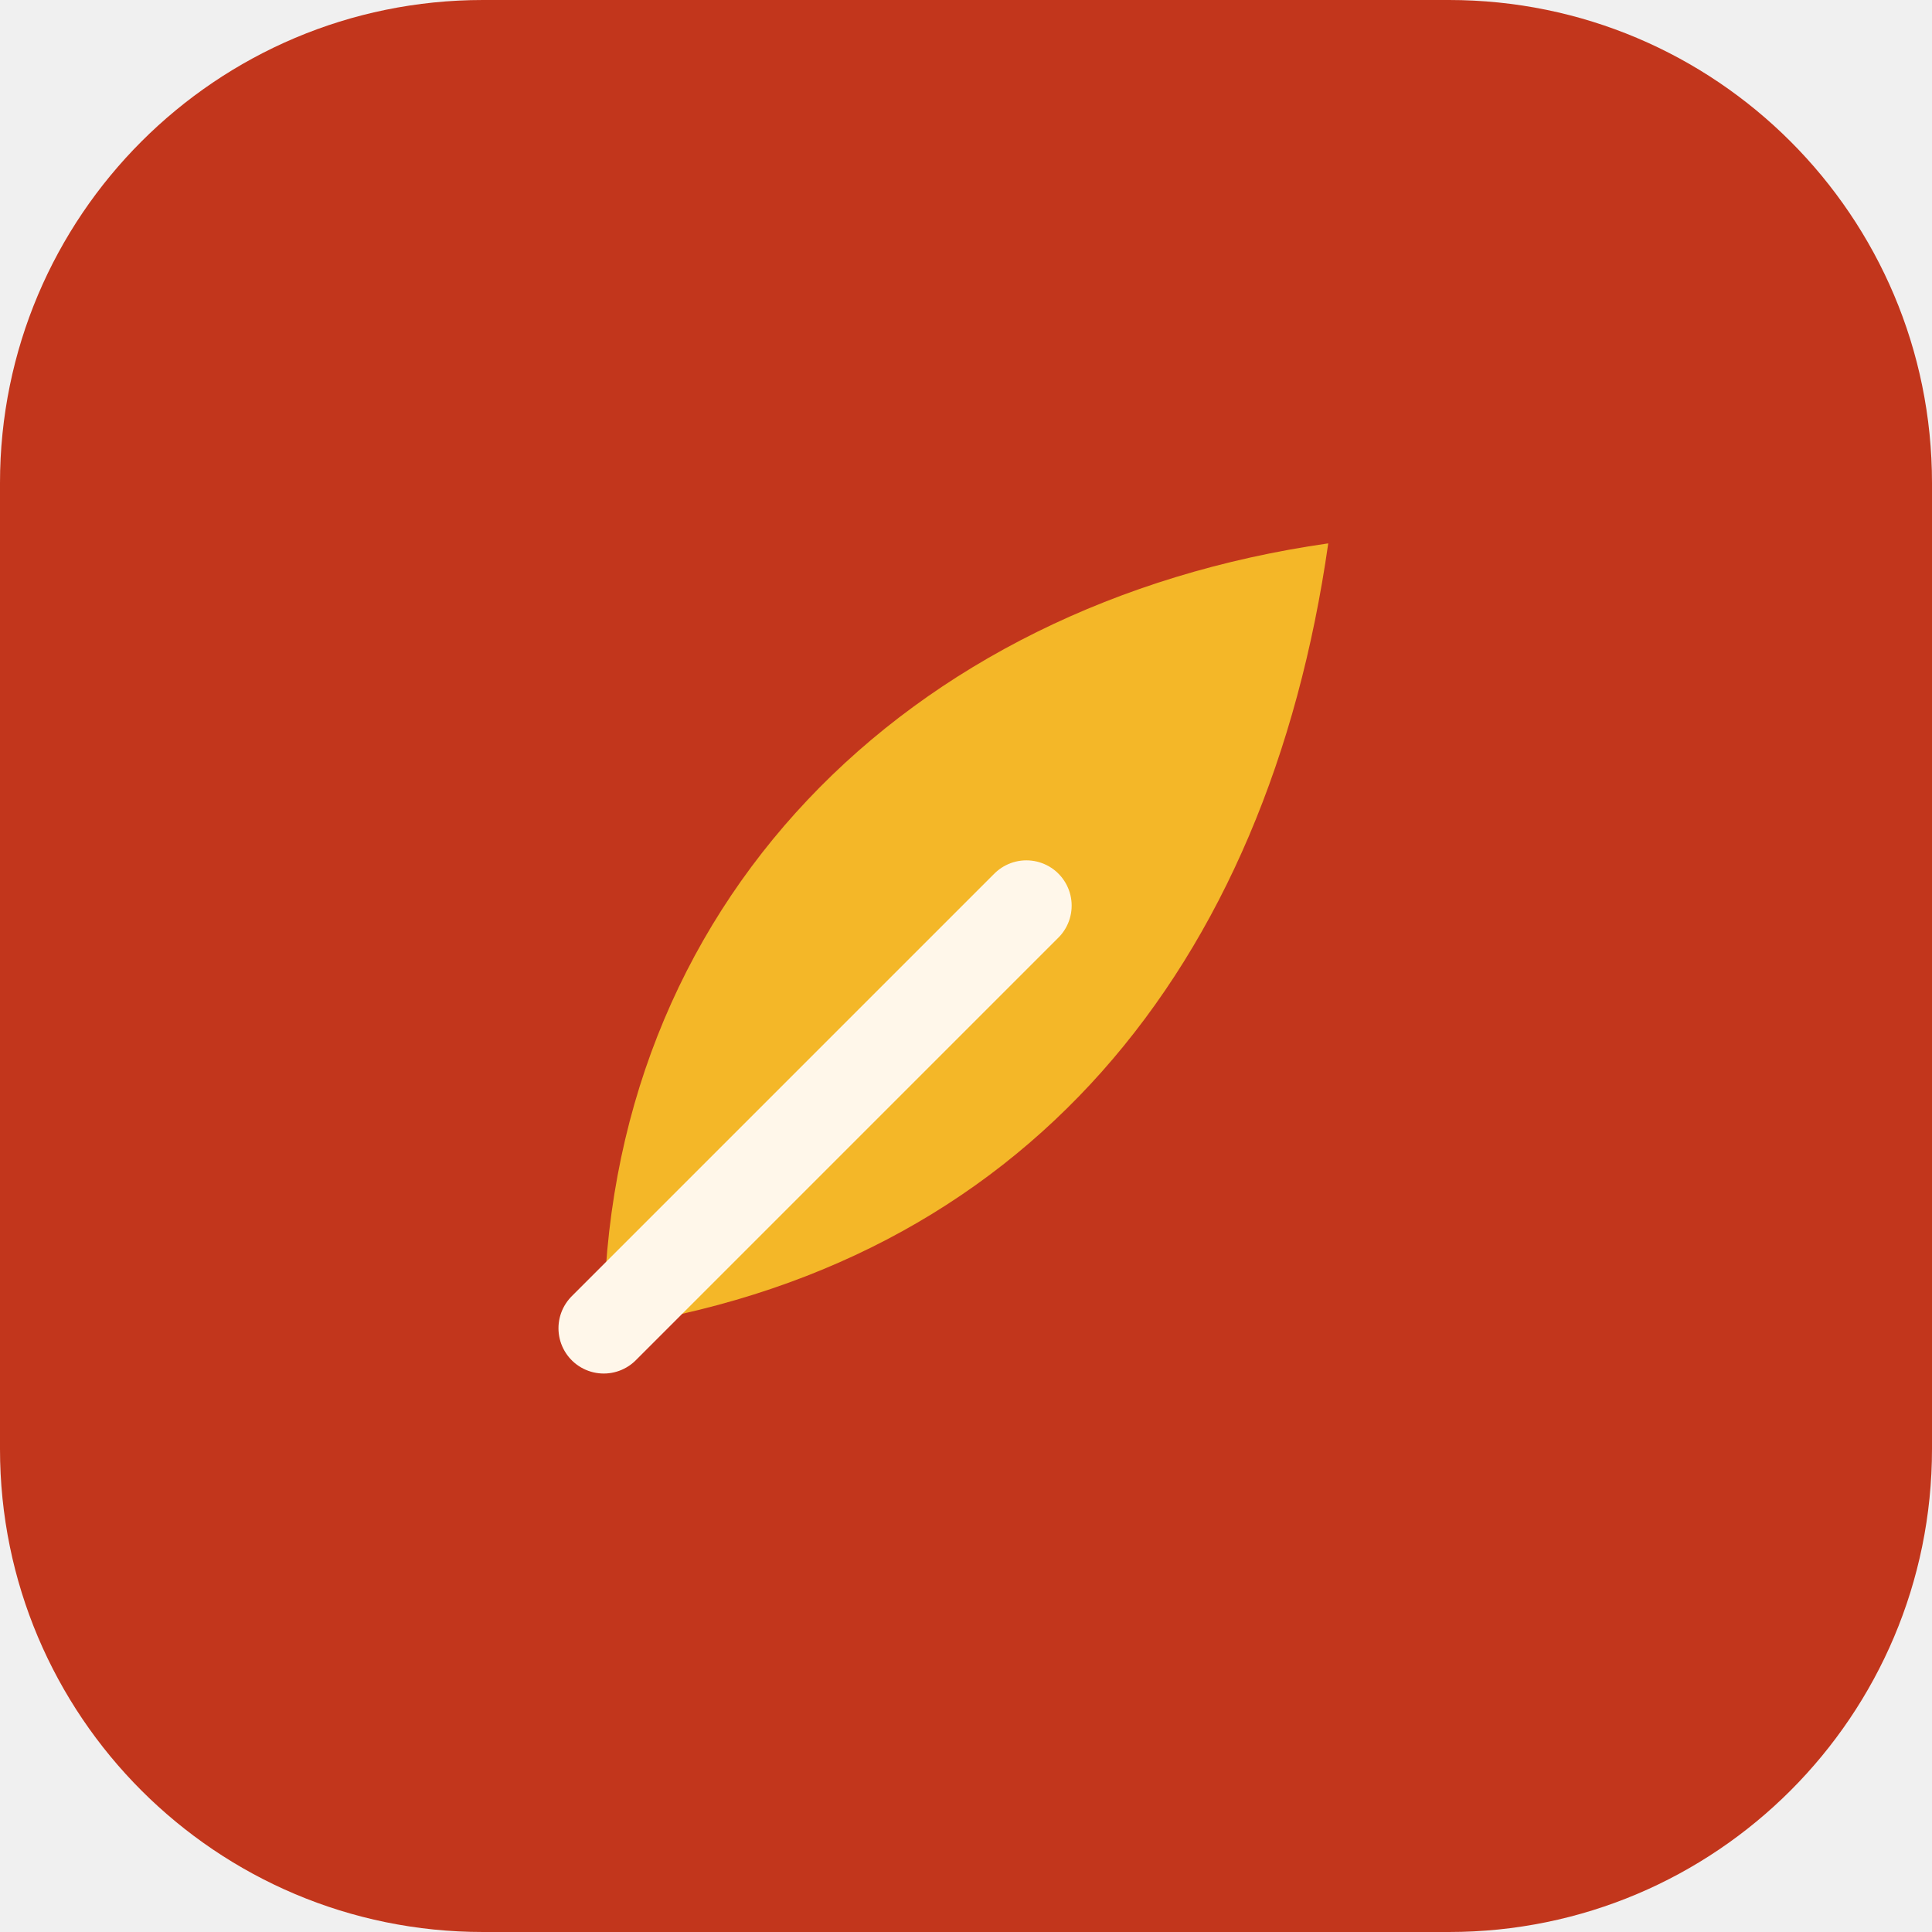
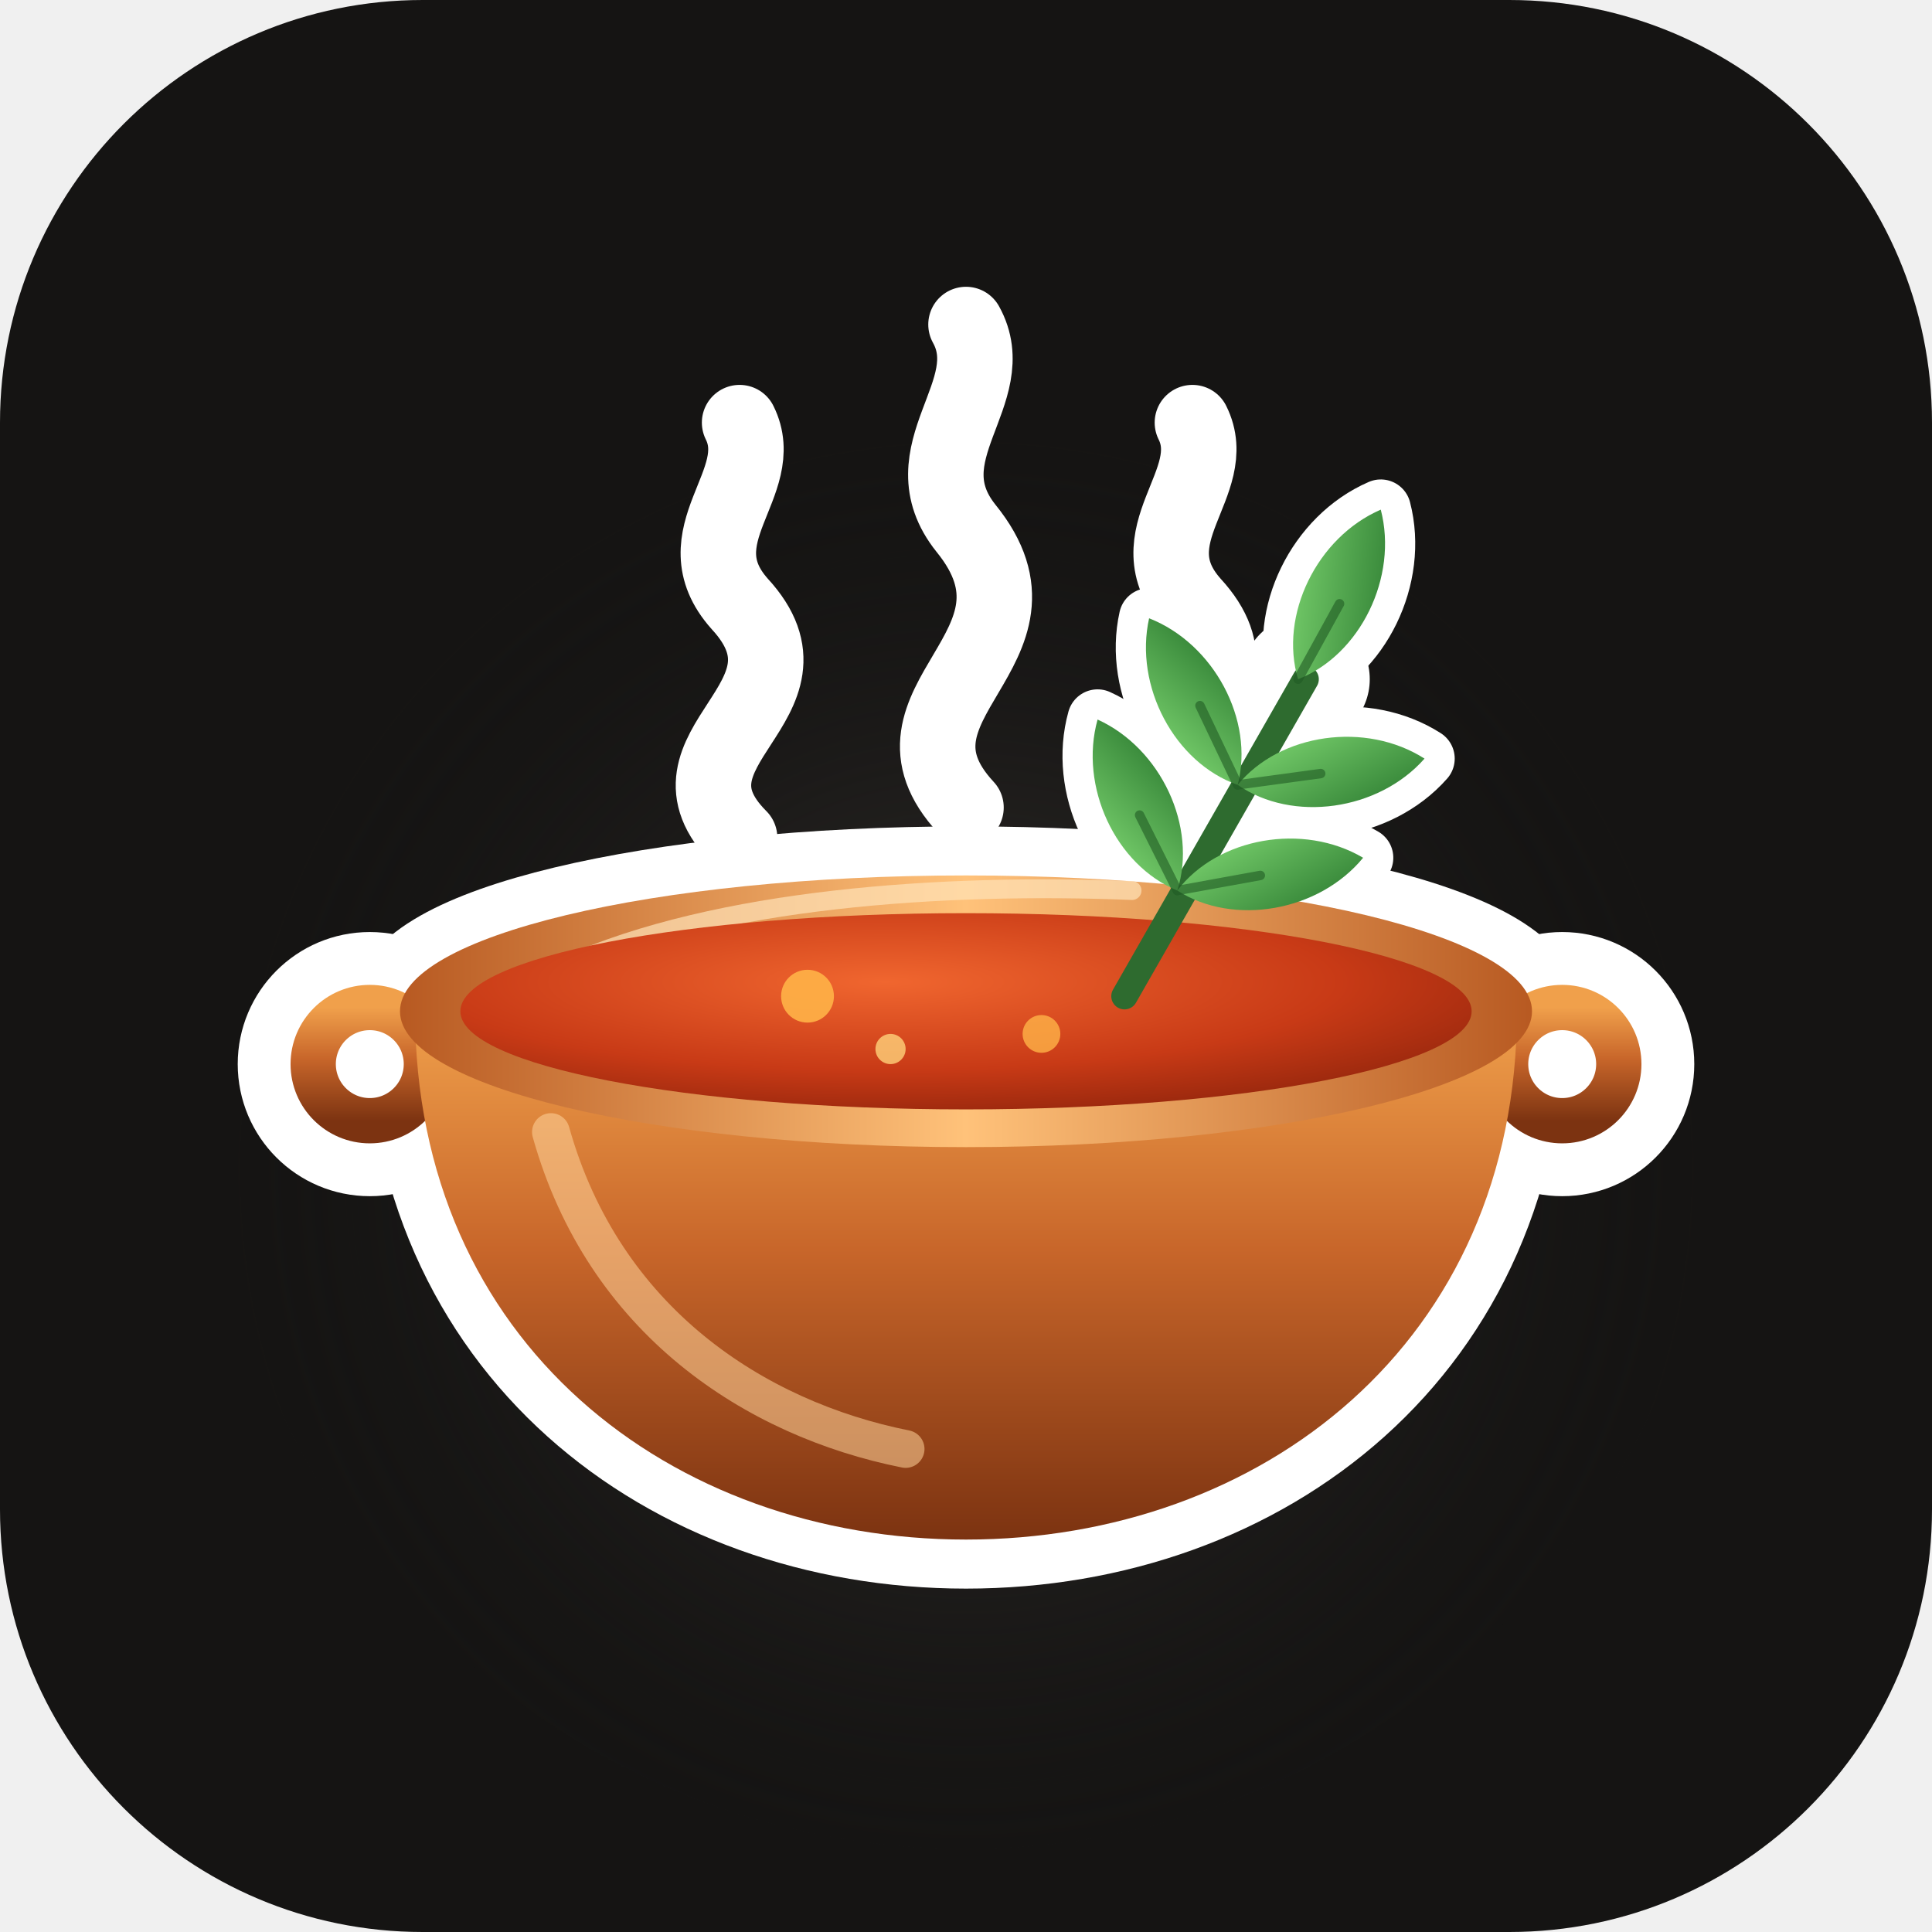
- <svg xmlns="http://www.w3.org/2000/svg" viewBox="0 0 64 64">
-   <rect width="64" height="64" rx="16" fill="#C2361C" />
-   <path d="M20 44c0-14 10-24 24-26-2 14-10 24-24 26z" fill="#F4B728" />
-   <path d="M20 44l14-14" stroke="#FFF7EA" stroke-width="3" stroke-linecap="round" />
+ <svg xmlns="http://www.w3.org/2000/svg" viewBox="0 0 512 512">
+   <rect width="512" height="512" rx="112" fill="#151413" />
+   <defs>
+     <linearGradient id="copper" x1="0" y1="0" x2="0" y2="1">
+       <stop offset="0" stop-color="#F0A04B" />
+       <stop offset="0.45" stop-color="#C8662A" />
+       <stop offset="1" stop-color="#7C3311" />
+     </linearGradient>
+     <linearGradient id="copperRim" x1="0" y1="0" x2="1" y2="0">
+       <stop offset="0" stop-color="#B85A22" />
+       <stop offset="0.5" stop-color="#FFC27A" />
+       <stop offset="1" stop-color="#B85A22" />
+     </linearGradient>
+     <radialGradient id="curry" cx="0.42" cy="0.35" r="0.75">
+       <stop offset="0" stop-color="#F0662F" />
+       <stop offset="0.6" stop-color="#C83A16" />
+       <stop offset="1" stop-color="#8E230B" />
+     </radialGradient>
+     <linearGradient id="leaf" x1="0" y1="0" x2="1" y2="1">
+       <stop offset="0" stop-color="#7BD36F" />
+       <stop offset="1" stop-color="#2E7D32" />
+     </linearGradient>
+     <radialGradient id="glow" cx="0.5" cy="0.55" r="0.5">
+       <stop offset="0" stop-color="#3A3633" />
+       <stop offset="1" stop-color="#151413" stop-opacity="0" />
+     </radialGradient>
+     <path id="cl" d="M0 0 C 13 -12, 36 -12, 50 0 C 36 12, 13 12, 0 0 Z" />
+     <g id="sprig">
+       <use href="#cl" transform="translate(312 236) rotate(-115)" />
+       <use href="#cl" transform="translate(312 236) rotate(-10)" />
+       <use href="#cl" transform="translate(328 208) rotate(-118)" />
+       <use href="#cl" transform="translate(328 208) rotate(-8)" />
+       <use href="#cl" transform="translate(344 180) rotate(-64)" />
+     </g>
+   </defs>
+   <circle cx="256" cy="290" r="200" fill="url(#glow)" />
+   <g fill="none" stroke="#FFFFFF" stroke-linecap="round" stroke-width="20">
+     <path d="M196 222 C 172 198, 220 186, 196 160 C 180 142, 204 128, 196 112" />
+     <path d="M256 214 C 230 186, 282 172, 256 140 C 240 120, 266 104, 256 86" />
+     <path d="M316 222 C 292 198, 340 186, 316 160 C 300 142, 324 128, 316 112" />
+   </g>
+   <g fill="#FFFFFF" stroke="#FFFFFF" stroke-width="26" stroke-linejoin="round">
+     <path d="M110 268 C 110 356, 178 408, 256 408 C 334 408, 402 356, 402 268 Z" />
+     <ellipse cx="256" cy="268" rx="150" ry="36" />
+     <circle cx="98" cy="282" r="22" />
+     <circle cx="414" cy="282" r="22" />
+     <path d="M298 264 L 346 180" stroke-width="34" stroke-linecap="round" />
+     <use href="#sprig" stroke-width="16" />
+   </g>
+   <g fill="none" stroke="url(#copper)" stroke-width="12">
+     <circle cx="98" cy="282" r="15" />
+     <circle cx="414" cy="282" r="15" />
+   </g>
+   <path d="M110 268 C 110 356, 178 408, 256 408 C 334 408, 402 356, 402 268 Z" fill="url(#copper)" />
+   <path d="M146 300 C 160 350, 200 376, 240 384" fill="none" stroke="#FFD49A" stroke-width="10" stroke-linecap="round" opacity="0.55" />
+   <ellipse cx="256" cy="268" rx="150" ry="36" fill="url(#copperRim)" />
+   <path d="M150 256 C 190 238, 250 234, 300 236" fill="none" stroke="#FFE2B8" stroke-width="5" stroke-linecap="round" opacity="0.7" />
+   <ellipse cx="256" cy="268" rx="134" ry="26" fill="url(#curry)" />
+   <circle cx="214" cy="264" r="7" fill="#FFB347" opacity="0.9" />
+   <circle cx="276" cy="274" r="5" fill="#FFB347" opacity="0.8" />
+   <circle cx="236" cy="278" r="4" fill="#FFD27A" opacity="0.8" />
+   <path d="M298 264 L 346 180" stroke="#2E6B2F" stroke-width="7" stroke-linecap="round" />
+   <use href="#sprig" fill="url(#leaf)" />
+   <g fill="none" stroke="#1F5A23" stroke-width="2.5" stroke-linecap="round" opacity="0.6">
+     <path d="M312 236 l -10 -20" />
+     <path d="M312 236 l 22 -4" />
+     <path d="M328 208 l -10 -21" />
+     <path d="M328 208 l 22 -3" />
+     <path d="M344 180 l 11 -20" />
+   </g>
</svg>
